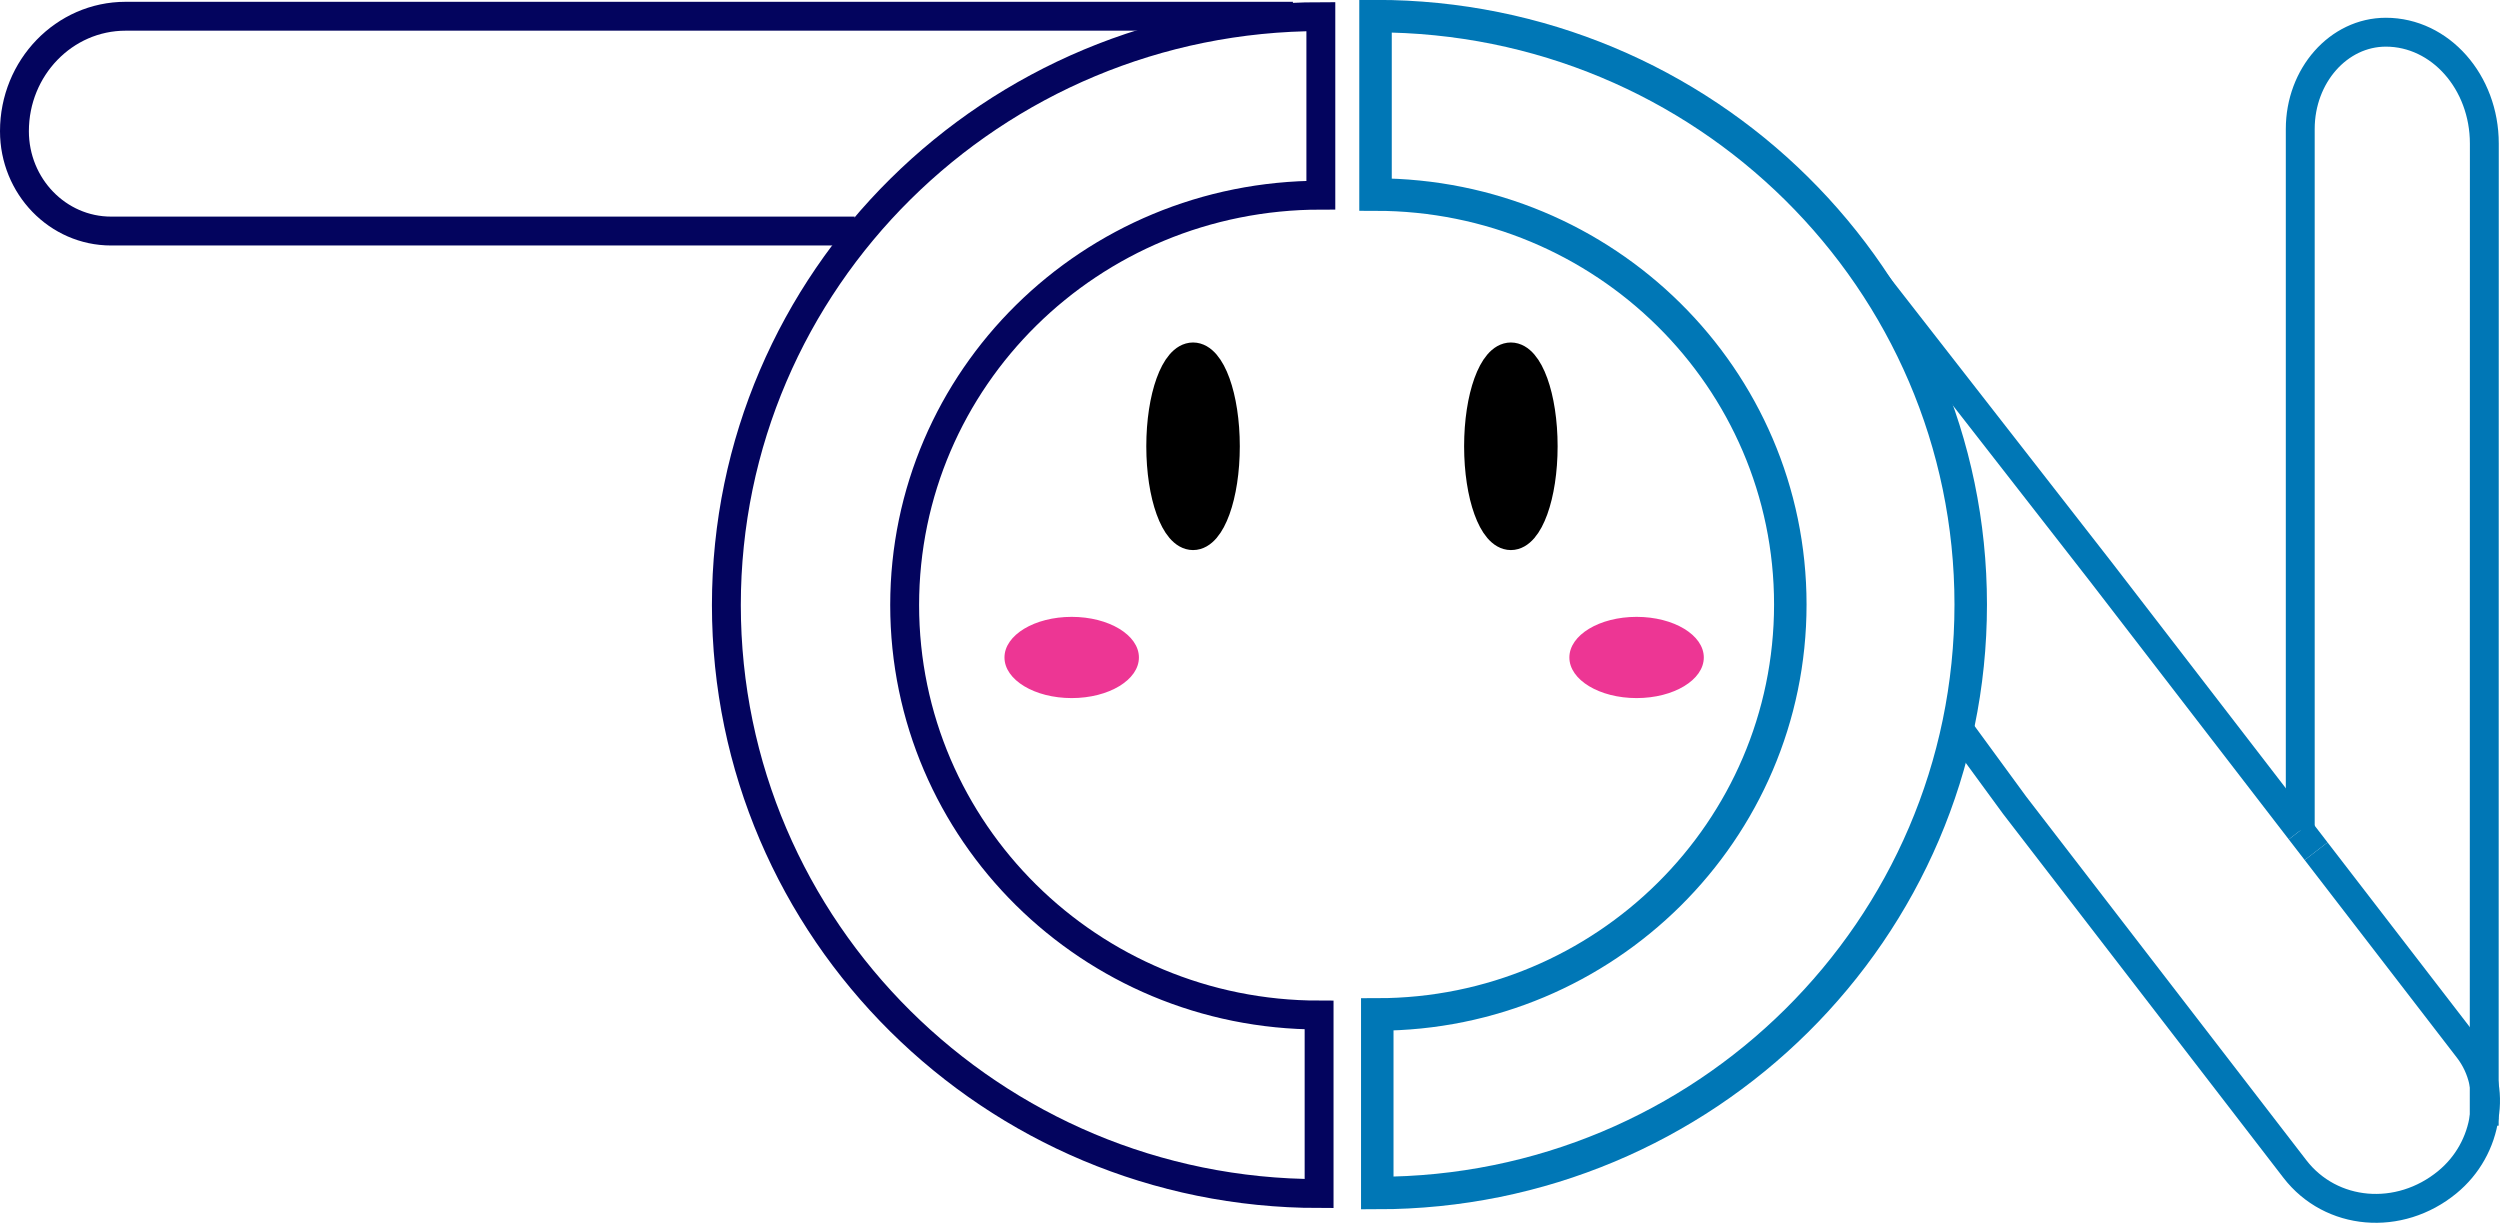
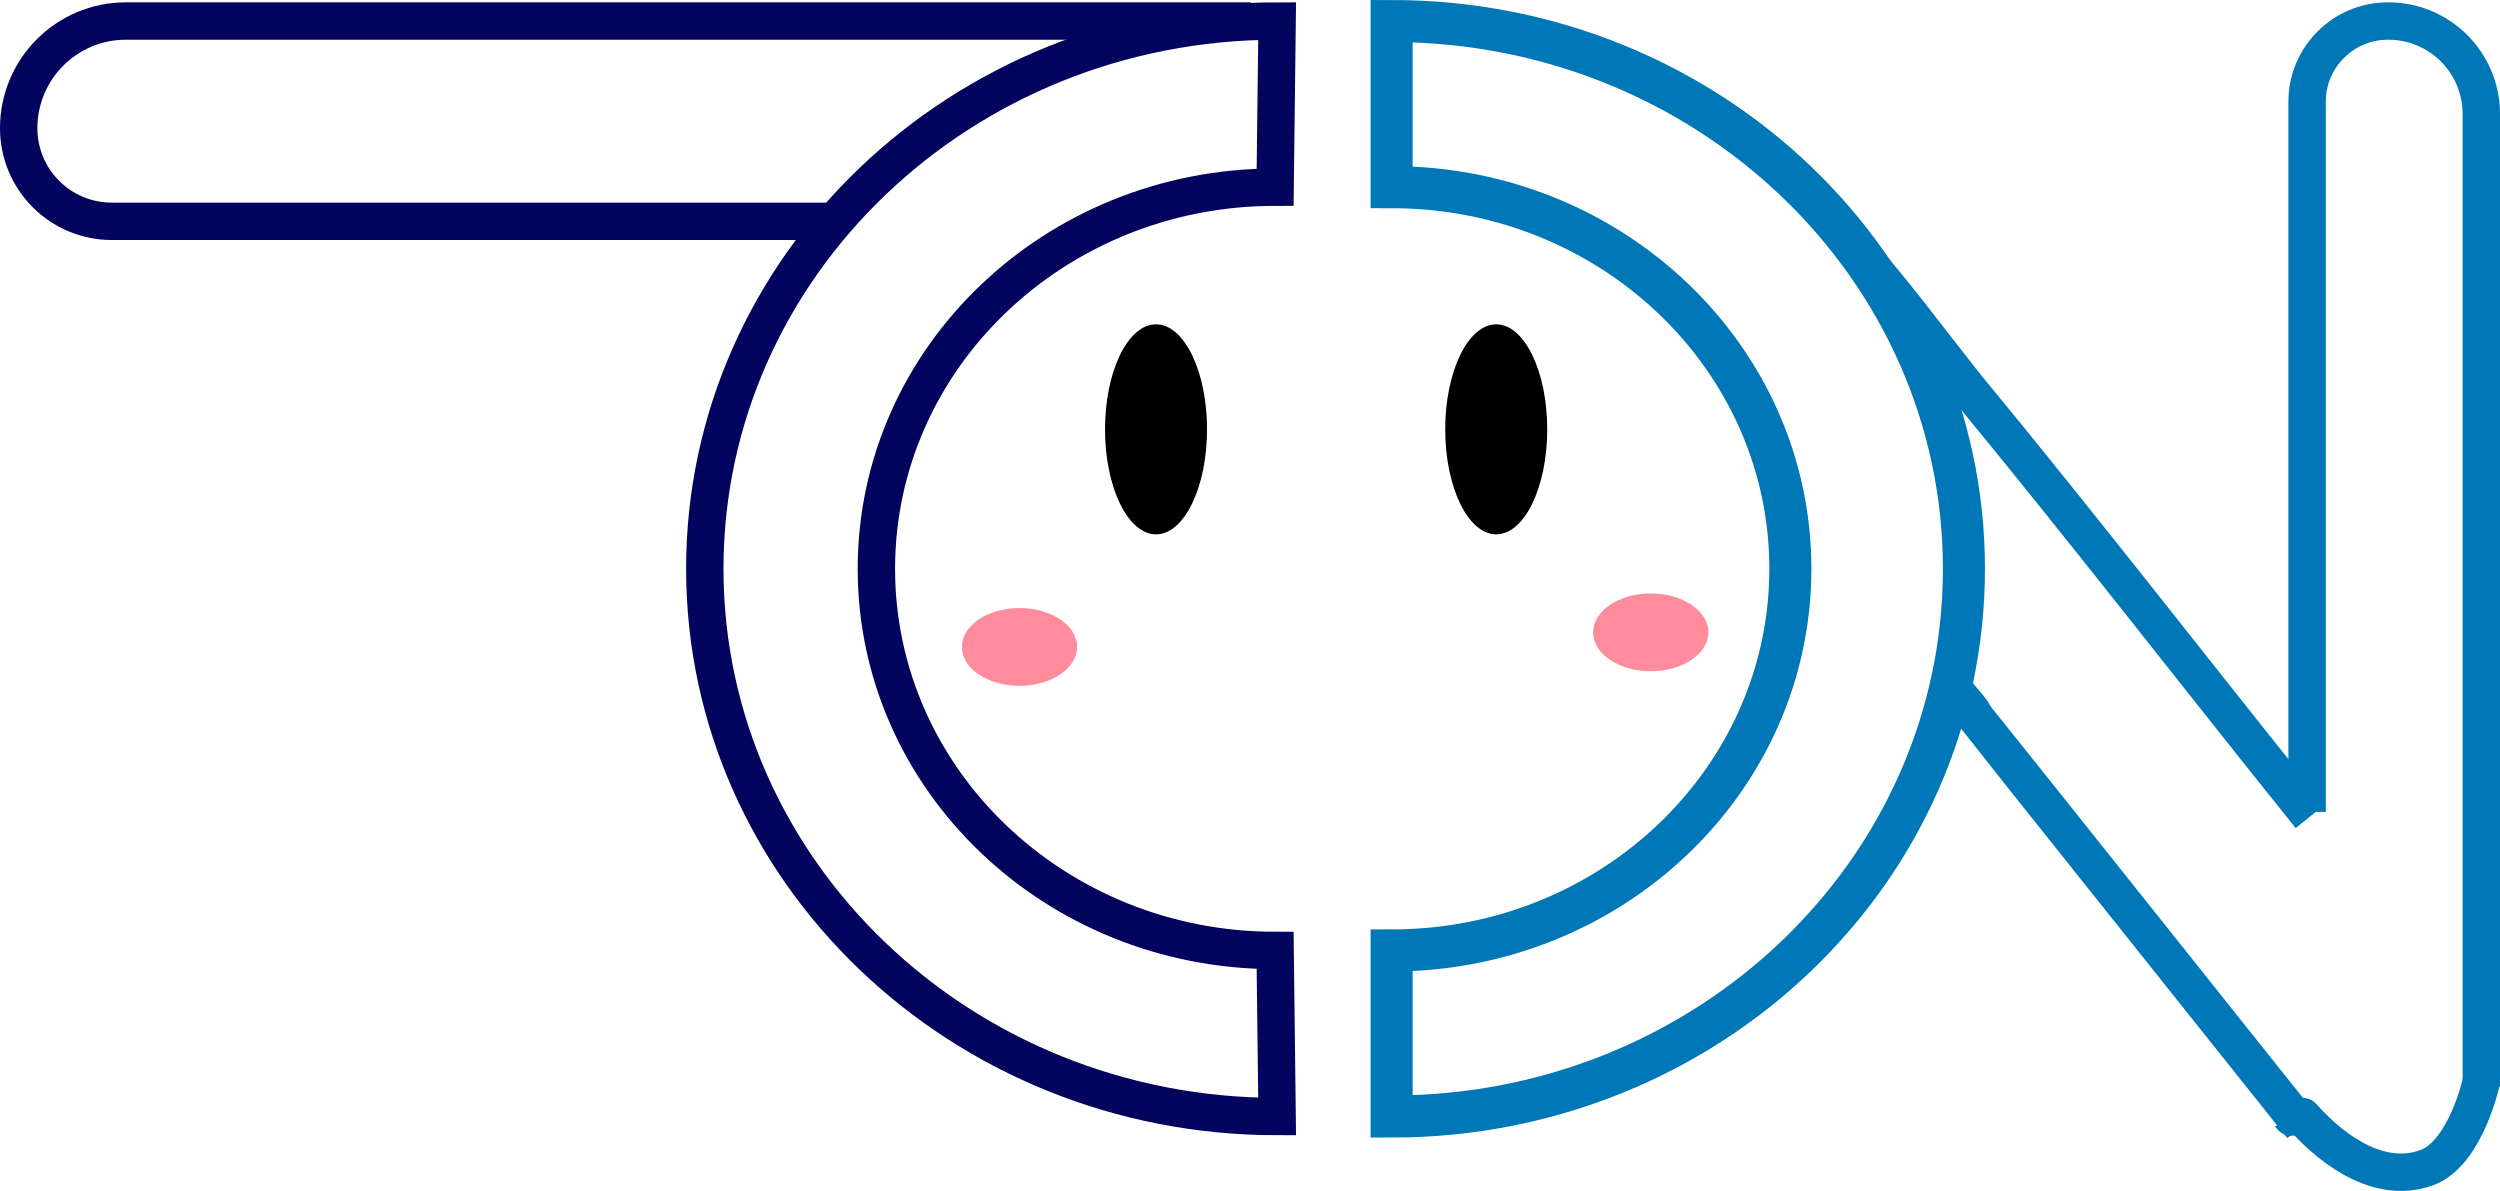
- <svg xmlns="http://www.w3.org/2000/svg" id="Layer_1" data-name="Layer 1" viewBox="0 0 1385 677.43">
+ <svg xmlns="http://www.w3.org/2000/svg" id="Layer_1" data-name="Layer 1" viewBox="0 0 1069.91 509.67">
  <defs>
-     <style>.cls-1,.cls-2,.cls-4{fill:none;}.cls-1{stroke:#03045e;}.cls-1,.cls-2,.cls-3,.cls-4{stroke-miterlimit:10;}.cls-1,.cls-3,.cls-4{stroke-width:16px;}.cls-2,.cls-4{stroke:#0077b6;}.cls-2{stroke-width:18px;}.cls-3{stroke:#000;}.cls-5{fill:#ed3694;}</style>
+     <style>.cls-1,.cls-2,.cls-3{fill:none;stroke-miterlimit:10;}.cls-1{stroke:#03045e;}.cls-1,.cls-3{stroke-width:16px;}.cls-2,.cls-3{stroke:#0077b6;}.cls-2{stroke-width:18px;}.cls-4{fill:#ff8c9d;}.cls-5{fill:#000;}</style>
  </defs>
-   <path class="cls-1" d="M773.77,19.78H127.09c-34,0-61.59,28.51-61.59,63.67h0c0,30.56,24,55.33,53.53,55.33H531" transform="translate(-57.5 -10.78)" />
-   <path class="cls-1" d="M788.28,672C607.42,672,459.91,526,459.91,346S607.42,20,789.25,20V118.9C661.46,118.9,558.68,220.58,558.68,346s102.78,227.1,229.6,227.1Z" transform="translate(-57.5 -10.78)" />
-   <path class="cls-2" d="M820.51,671.71c181.26,0,328.77-145.94,328.77-326s-147.51-326-329.74-326v98.86c127,0,229.79,101.68,229.79,227.11s-102.77,227.1-228.82,227.1Z" transform="translate(-57.5 -10.78)" />
-   <ellipse class="cls-3" cx="660.95" cy="247.24" rx="17.9" ry="49.5" />
-   <ellipse class="cls-3" cx="837.02" cy="247.24" rx="17.9" ry="49.5" />
-   <path class="cls-4" d="M1433.77,629.3a57.41,57.41,0,0,1-20.43,36.38c-26.65,21.94-64.48,18.67-84.49-7.3l-155.2-201.44-31.57-43.15" transform="translate(-57.5 -10.78)" />
-   <path class="cls-4" d="M1340.63,482.36,1425,591.9c8.22,10.65,11,24.17,8.75,37.4" transform="translate(-57.5 -10.78)" />
-   <line class="cls-4" x1="1274.31" y1="460.13" x2="1283.13" y2="471.58" />
-   <polyline class="cls-4" points="1031.22 146.59 1163.92 316.85 1274.31 460.13" />
-   <path class="cls-4" d="M1331.81,534.94" transform="translate(-57.5 -10.78)" />
-   <path class="cls-4" d="M1433.76,634.39l.06-544.08c0-34.06-24.42-61.68-54.55-61.69h0c-26.2,0-47.43,24-47.43,53.61l0,343.5v45.18" transform="translate(-57.5 -10.78)" />
-   <ellipse class="cls-5" cx="593.72" cy="364.24" rx="37.24" ry="22.5" />
-   <ellipse class="cls-5" cx="906.67" cy="364.24" rx="37.24" ry="22.5" />
+   <path class="cls-1" d="M987.7,768.73H506.23a45.86,45.86,0,0,0-45.86,45.86h0a39.86,39.86,0,0,0,39.86,39.86h307" transform="translate(-452.37 -759.73)" />
+   <path class="cls-1" d="M998.93,1237.57c-135.27,0-244.93-105-244.93-234.42S863.66,768.73,998.93,768.73l-.85,71.1c-94.25,0-170.65,73.12-170.65,163.33s76.4,163.33,170.65,163.33Z" transform="translate(-452.37 -759.73)" />
+   <path class="cls-2" d="M1047.93,1237.57c135.27,0,244.93-105,244.93-234.42S1183.2,768.73,1047.93,768.73l0,71.1c94.25,0,170.65,73.12,170.65,163.33s-76.4,163.33-170.65,163.33Z" transform="translate(-452.37 -759.73)" />
+   <path class="cls-3" d="M1437.75,1242.16c-.33-.47-139.87-175.32-140.15-175.82-3-5.5-7.71-8.5-10.08-14.26" transform="translate(-452.37 -759.73)" />
+   <path class="cls-3" d="M1349.57,1132.49" transform="translate(-452.37 -759.73)" />
+   <path class="cls-3" d="M1514.28,1222.64s-6.38,29.43-22.38,36.43c-19.85,7.94-40.15-5.75-54.15-21.5-.21-.24-4.84.41-5,.15" transform="translate(-452.37 -759.73)" />
+   <path class="cls-3" d="M1247.84,867.67C1264,886.1,1278,905.1,1293,924.1c52,63,99,124,148.07,185" transform="translate(-452.37 -759.73)" />
+   <path class="cls-3" d="M1514.28,1224.72V808.38a39.77,39.77,0,0,0-39.89-39.65h0a34.57,34.57,0,0,0-34.67,34.47v304" transform="translate(-452.37 -759.73)" />
+   <ellipse class="cls-4" cx="436.31" cy="276.87" rx="24.67" ry="16.65" />
+   <ellipse class="cls-4" cx="706.47" cy="270.62" rx="24.67" ry="16.65" />
+   <ellipse class="cls-5" cx="494.74" cy="183.74" rx="21.83" ry="44.94" />
+   <ellipse class="cls-5" cx="640.33" cy="183.74" rx="21.83" ry="44.94" />
</svg>
